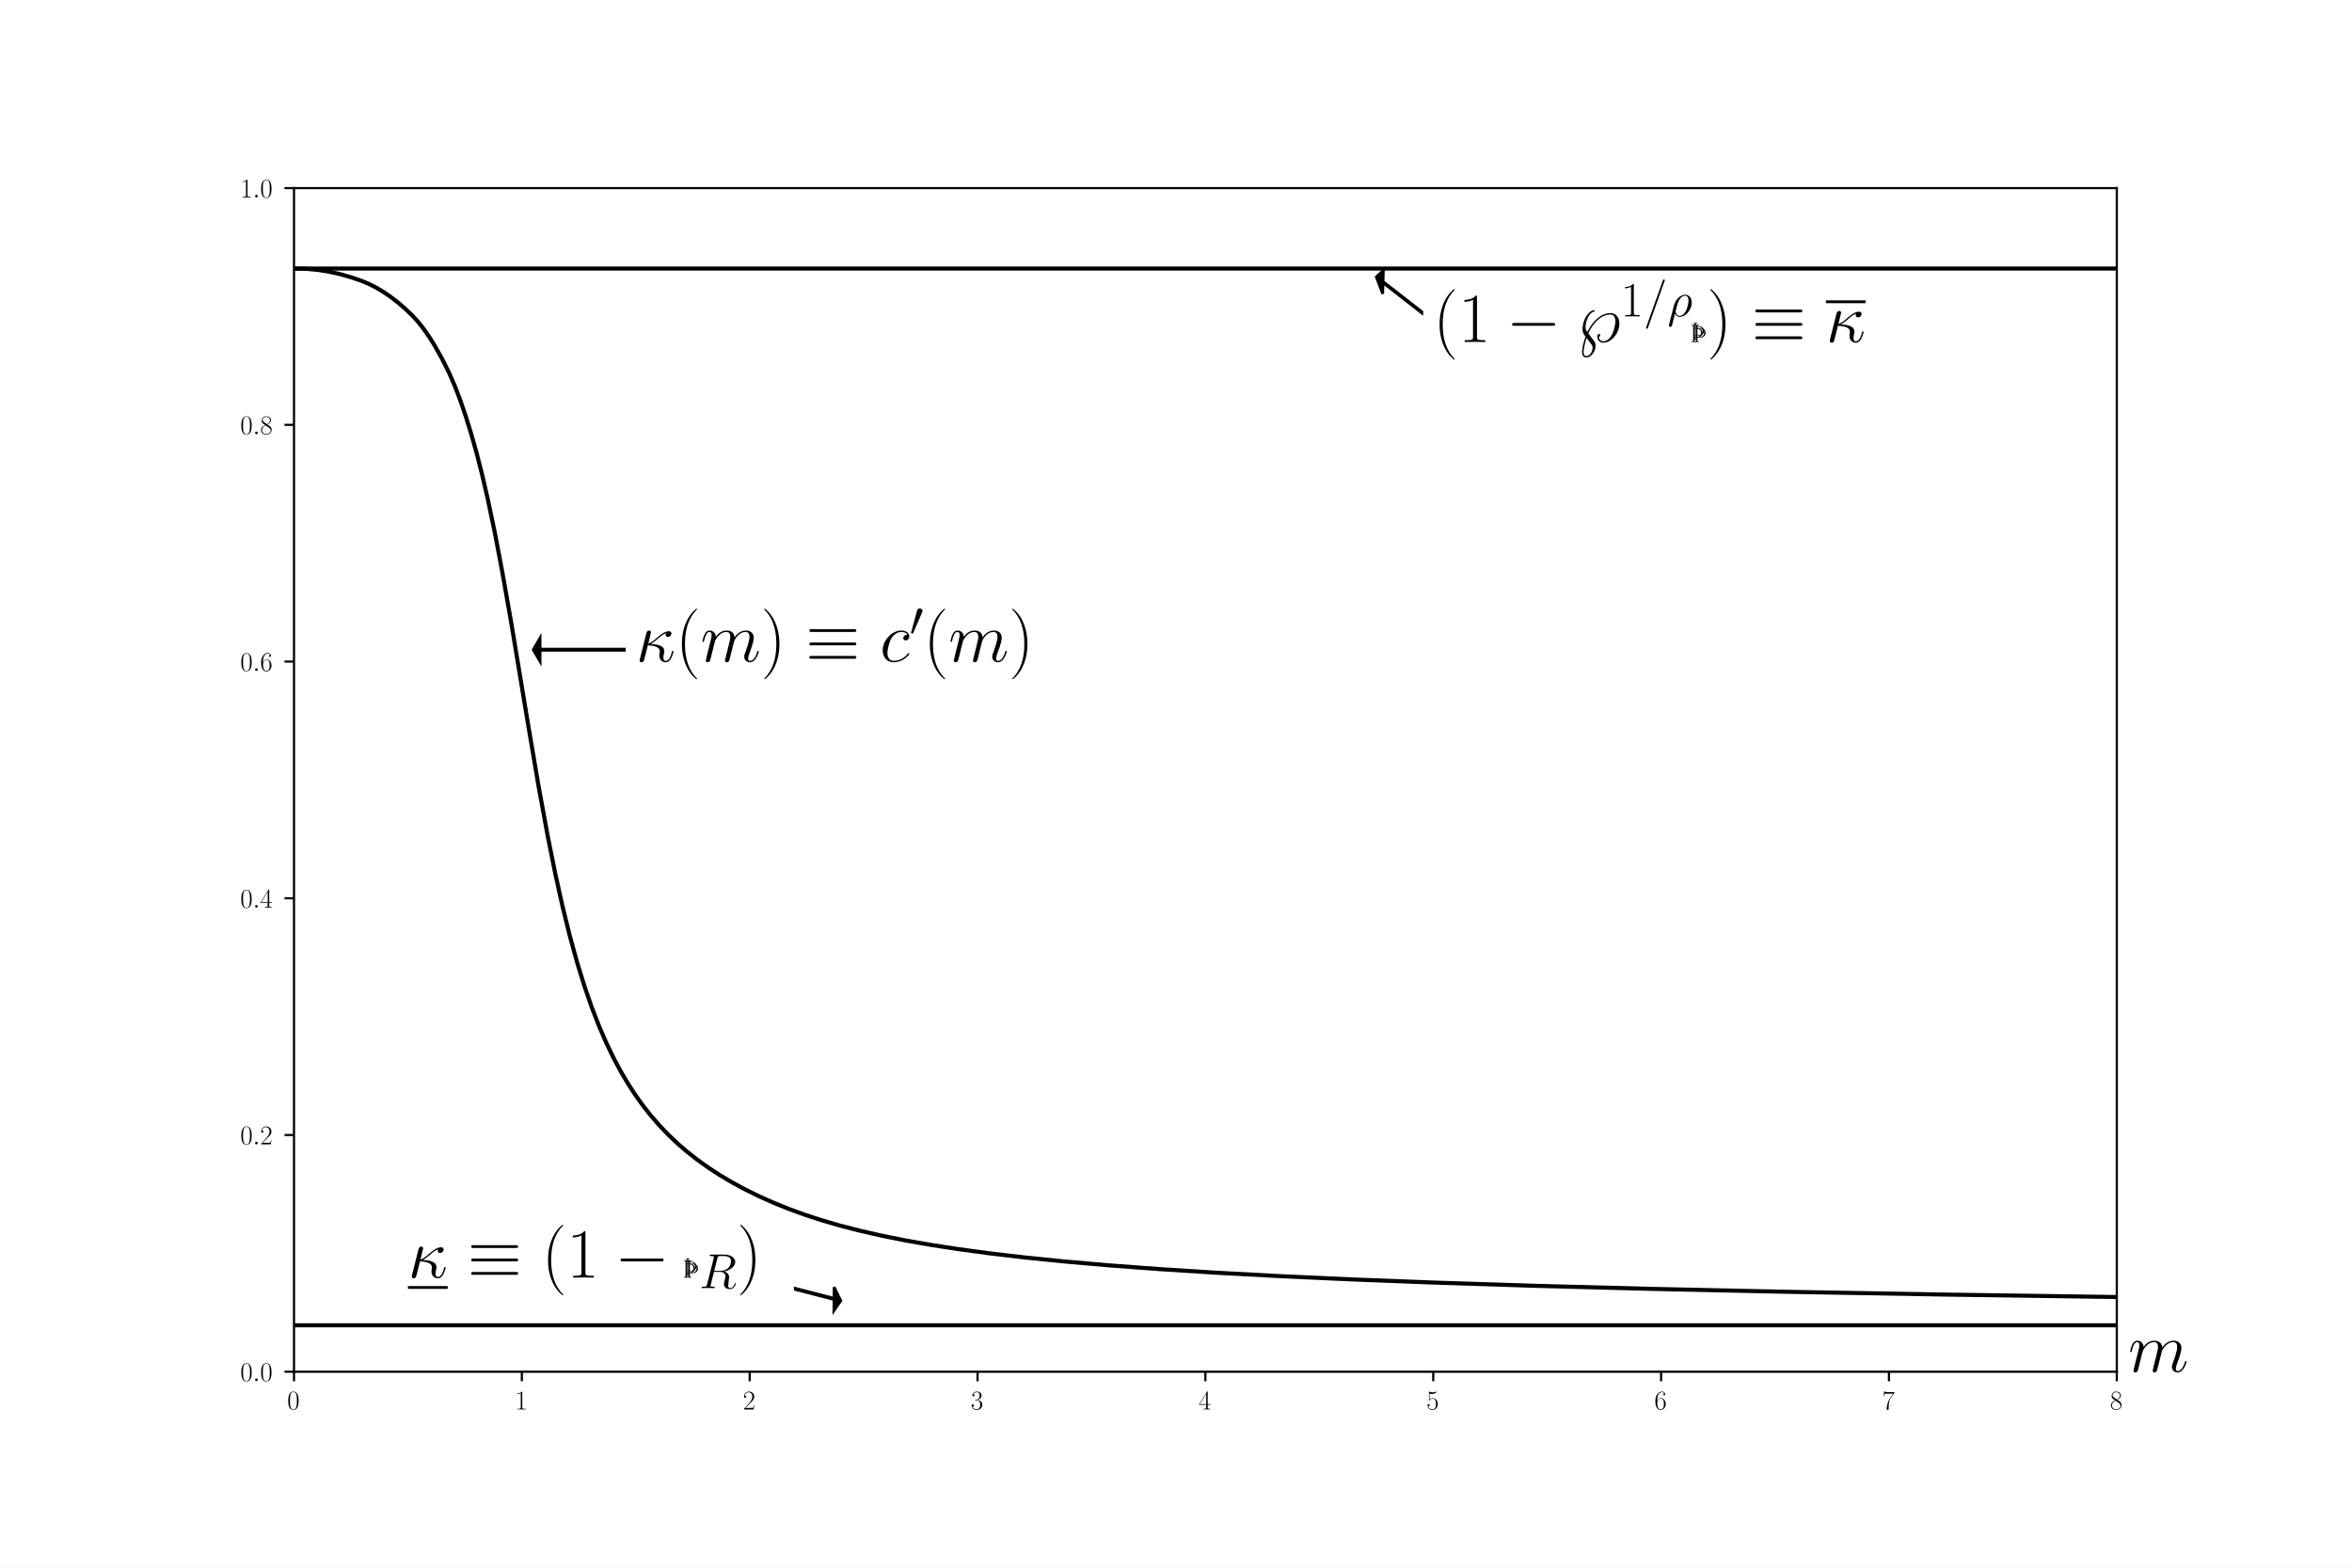
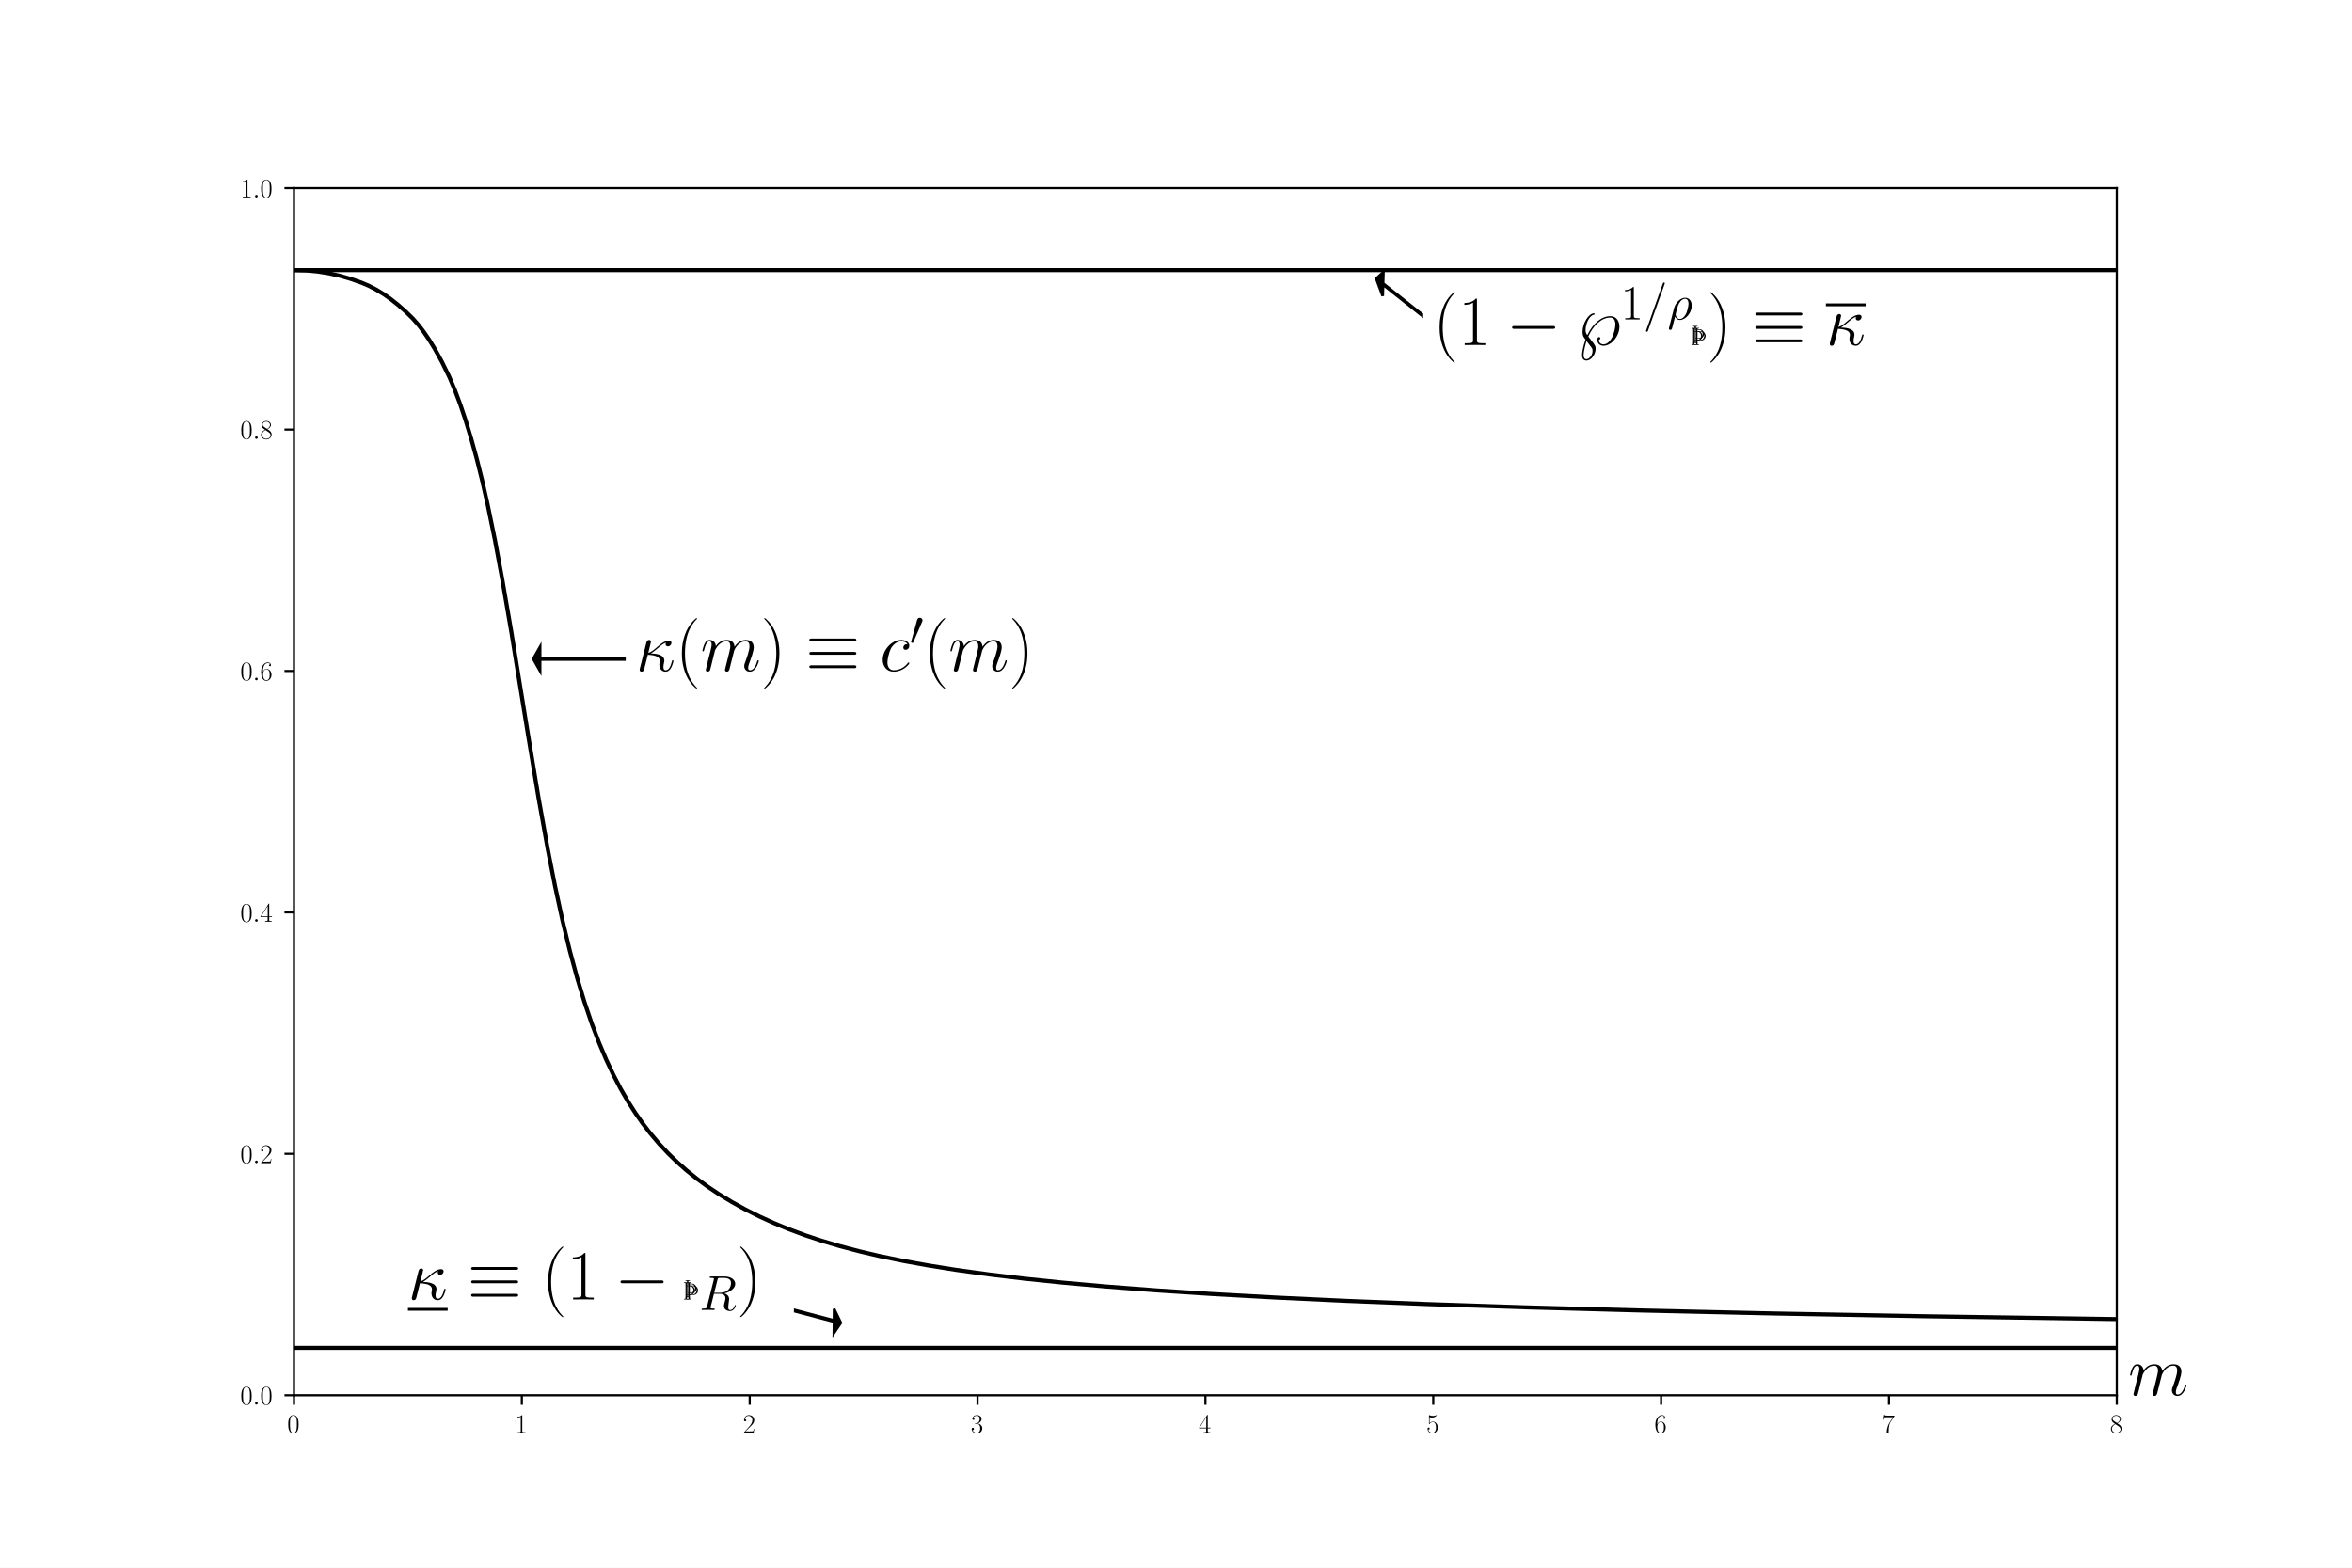
<svg xmlns="http://www.w3.org/2000/svg" xmlns:xlink="http://www.w3.org/1999/xlink" height="576pt" version="1.1" viewBox="0 0 864 576" width="864pt">
  <defs>
    <style type="text/css">
*{stroke-linecap:butt;stroke-linejoin:round;white-space:pre;}
  </style>
  </defs>
  <g id="figure_1">
    <g id="patch_1">
      <path d="M 0 576  L 864 576  L 864 0  L 0 0  z " style="fill:#ffffff;" />
    </g>
    <g id="axes_1">
      <g id="patch_2">
-         <path d="M 108 504  L 777.6 504  L 777.6 69.12  L 108 69.12  z " style="fill:#ffffff;" />
+         <path d="M 108 512.64  L 777.6 512.64  L 777.6 69.12  L 108 69.12  z " style="fill:#ffffff;" />
      </g>
      <g id="patch_3">
-         <path clip-path="url(#p0d720667c1)" d="M 195.885 238.723  L 198.396 234.374  L 198.396 238.506  L 229.365 238.506  L 229.365 238.941  L 198.396 238.941  L 198.396 243.072  z " style="stroke:#000000;stroke-linejoin:miter;" />
+         <path clip-path="url(#peb5b333969)" d="M 195.885 242.093  L 198.396 237.658  L 198.396 241.871  L 229.365 241.871  L 229.365 242.315  L 198.396 242.315  L 198.396 246.528  z " style="stroke:#000000;stroke-linejoin:miter;" />
      </g>
      <g id="patch_4">
-         <path clip-path="url(#p0d720667c1)" d="M 308.88 477.907  L 306.33 481.599  L 306.37 477.473  L 292.138 473.776  L 292.142 473.341  L 306.374 477.039  L 306.414 472.912  z " style="stroke:#000000;stroke-linejoin:miter;" />
+         <path clip-path="url(#peb5b333969)" d="M 308.88 486.029  L 306.33 489.794  L 306.37 485.586  L 292.138 481.815  L 292.142 481.372  L 306.374 485.143  L 306.414 480.935  z " style="stroke:#000000;stroke-linejoin:miter;" />
      </g>
      <g id="patch_5">
-         <path clip-path="url(#p0d720667c1)" d="M 505.575 101.736  L 508.182 99.371  L 508.064 103.456  L 522.321 114.567  L 522.309 114.997  L 508.052 103.886  L 507.934 107.972  z " style="stroke:#000000;stroke-linejoin:miter;" />
+         <path clip-path="url(#peb5b333969)" d="M 505.575 102.384  L 508.182 99.972  L 508.064 104.138  L 522.321 115.47  L 522.309 115.909  L 508.052 104.577  L 507.934 108.744  z " style="stroke:#000000;stroke-linejoin:miter;" />
      </g>
      <g id="matplotlib.axis_1">
        <g id="xtick_1">
          <g id="line2d_1">
            <defs>
-               <path d="M 0 0  L 0 3.5  " id="meaaaafd32d" style="stroke:#000000;stroke-width:0.8;" />
-             </defs>
-             <g>
-               <use style="stroke:#000000;stroke-width:0.8;" x="108" xlink:href="#meaaaafd32d" y="504" />
+               <path d="M 0 0  L 0 3.5  " id="m32272ccfe9" style="stroke:#000000;stroke-width:0.8;" />
+             </defs>
+             <g>
+               <use style="stroke:#000000;stroke-width:0.8;" x="108" xlink:href="#m32272ccfe9" y="512.64" />
            </g>
          </g>
          <g id="text_1">
            <defs>
              <path d="M 42 31.844  C 42 37.969 41.906 48.422 37.703 56.453  C 34 63.484 28.094 66 22.906 66  C 18.094 66 12 63.781 8.203 56.562  C 4.203 49.016 3.797 39.672 3.797 31.844  C 3.797 26.109 3.906 17.375 7 9.734  C 11.297 -0.609 19 -2 22.906 -2  C 27.5 -2 34.5 -0.109 38.594 9.438  C 41.594 16.375 42 24.5 42 31.844  z M 22.906 -0.406  C 16.5 -0.406 12.703 5.125 11.297 12.75  C 10.203 18.688 10.203 27.328 10.203 32.953  C 10.203 40.688 10.203 47.109 11.5 53.234  C 13.406 61.781 19 64.391 22.906 64.391  C 27 64.391 32.297 61.672 34.203 53.438  C 35.5 47.719 35.594 40.984 35.594 32.953  C 35.594 26.422 35.594 18.375 34.406 12.453  C 32.297 1.5 26.406 -0.406 22.906 -0.406  z " id="CMR17-48" />
            </defs>
-             <g transform="translate(105.5093 517.8615)scale(0.1 -0.1)">
+             <g transform="translate(105.5093 526.5015)scale(0.1 -0.1)">
              <use transform="scale(0.996264)" xlink:href="#CMR17-48" />
            </g>
          </g>
        </g>
        <g id="xtick_2">
          <g id="line2d_2">
            <g>
-               <use style="stroke:#000000;stroke-width:0.8;" x="191.7" xlink:href="#meaaaafd32d" y="504" />
+               <use style="stroke:#000000;stroke-width:0.8;" x="191.7" xlink:href="#m32272ccfe9" y="512.64" />
            </g>
          </g>
          <g id="text_2">
            <defs>
              <path d="M 26.594 63.797  C 26.594 65.891 26.5 66 25.094 66  C 21.203 61.359 15.297 59.891 9.703 59.688  C 9.406 59.688 8.906 59.688 8.797 59.5  C 8.703 59.297 8.703 59.094 8.703 57  C 11.797 57 17 57.594 21 59.984  L 21 7.297  C 21 3.797 20.797 2.594 12.203 2.594  L 9.203 2.594  L 9.203 0  C 14 0.094 19 0.188 23.797 0.188  C 28.594 0.188 33.594 0.094 38.406 0  L 38.406 2.594  L 35.406 2.594  C 26.797 2.594 26.594 3.688 26.594 7.297  z " id="CMR17-49" />
            </defs>
-             <g transform="translate(189.2093 517.8615)scale(0.1 -0.1)">
+             <g transform="translate(189.2093 526.5015)scale(0.1 -0.1)">
              <use transform="scale(0.996264)" xlink:href="#CMR17-49" />
            </g>
          </g>
        </g>
        <g id="xtick_3">
          <g id="line2d_3">
            <g>
-               <use style="stroke:#000000;stroke-width:0.8;" x="275.4" xlink:href="#meaaaafd32d" y="504" />
+               <use style="stroke:#000000;stroke-width:0.8;" x="275.4" xlink:href="#m32272ccfe9" y="512.64" />
            </g>
          </g>
          <g id="text_3">
            <defs>
              <path d="M 41.703 15.469  L 39.906 15.469  C 38.906 8.391 38.094 7.188 37.703 6.594  C 37.203 5.797 30 5.797 28.594 5.797  L 9.406 5.797  C 13 9.688 20 16.766 28.5 24.938  C 34.594 30.719 41.703 37.5 41.703 47.391  C 41.703 59.188 32.297 66 21.797 66  C 10.797 66 4.094 56.297 4.094 47.297  C 4.094 43.391 7 42.891 8.203 42.891  C 9.203 42.891 12.203 43.484 12.203 46.984  C 12.203 50.094 9.594 51 8.203 51  C 7.594 51 7 50.891 6.594 50.688  C 8.5 59.188 14.297 63.391 20.406 63.391  C 29.094 63.391 34.797 56.5 34.797 47.391  C 34.797 38.703 29.703 31.219 24 24.734  L 4.094 2.297  L 4.094 0  L 39.297 0  z " id="CMR17-50" />
            </defs>
-             <g transform="translate(272.9093 517.8615)scale(0.1 -0.1)">
+             <g transform="translate(272.9093 526.5015)scale(0.1 -0.1)">
              <use transform="scale(0.996264)" xlink:href="#CMR17-50" />
            </g>
          </g>
        </g>
        <g id="xtick_4">
          <g id="line2d_4">
            <g>
-               <use style="stroke:#000000;stroke-width:0.8;" x="359.1" xlink:href="#meaaaafd32d" y="504" />
+               <use style="stroke:#000000;stroke-width:0.8;" x="359.1" xlink:href="#m32272ccfe9" y="512.64" />
            </g>
          </g>
          <g id="text_4">
            <defs>
              <path d="M 22.094 34  C 31 34 34.906 26.141 34.906 17.094  C 34.906 5.031 28.5 0.391 22.703 0.391  C 17.406 0.391 8.797 3.016 6.094 10.797  C 6.594 10.594 7.094 10.594 7.594 10.594  C 10 10.594 11.797 12.188 11.797 14.797  C 11.797 17.688 9.594 19 7.594 19  C 5.906 19 3.297 18.188 3.297 14.484  C 3.297 5.234 12.297 -2 22.906 -2  C 34 -2 42.5 6.75 42.5 16.984  C 42.5 26.844 34.5 34 25 35.094  C 32.594 36.672 39.906 43.375 39.906 52.391  C 39.906 60.25 32 66 23 66  C 13.906 66 5.906 60.344 5.906 52.297  C 5.906 48.797 8.5 48.188 9.797 48.188  C 11.906 48.188 13.703 49.484 13.703 52.094  C 13.703 54.688 11.906 56 9.797 56  C 9.406 56 8.906 56 8.5 55.797  C 11.406 62.484 19.297 63.688 22.797 63.688  C 26.297 63.688 32.906 61.969 32.906 52.297  C 32.906 49.484 32.5 44.547 29.094 40.219  C 26.094 36.391 22.703 36.188 19.406 35.891  C 18.906 35.891 16.594 35.688 16.203 35.688  C 15.5 35.594 15.094 35.5 15.094 34.797  C 15.094 34.094 15.203 34 17.203 34  z " id="CMR17-51" />
            </defs>
-             <g transform="translate(356.6093 517.8615)scale(0.1 -0.1)">
+             <g transform="translate(356.6093 526.5015)scale(0.1 -0.1)">
              <use transform="scale(0.996264)" xlink:href="#CMR17-51" />
            </g>
          </g>
        </g>
        <g id="xtick_5">
          <g id="line2d_5">
            <g>
-               <use style="stroke:#000000;stroke-width:0.8;" x="442.8" xlink:href="#meaaaafd32d" y="504" />
+               <use style="stroke:#000000;stroke-width:0.8;" x="442.8" xlink:href="#m32272ccfe9" y="512.64" />
            </g>
          </g>
          <g id="text_5">
            <defs>
              <path d="M 33.594 64.797  C 33.594 66.891 33.5 67 31.703 67  L 2 19.594  L 2 17  L 27.797 17  L 27.797 7.188  C 27.797 3.594 27.594 2.594 20.594 2.594  L 18.703 2.594  L 18.703 0  C 21.906 0.188 27.297 0.188 30.703 0.188  C 34.094 0.188 39.5 0.188 42.703 0  L 42.703 2.594  L 40.797 2.594  C 33.797 2.594 33.594 3.594 33.594 7.188  L 33.594 17  L 43.797 17  L 43.797 19.594  L 33.594 19.594  z M 28.094 58.172  L 28.094 19.594  L 4 19.594  z " id="CMR17-52" />
            </defs>
-             <g transform="translate(440.3093 517.8615)scale(0.1 -0.1)">
+             <g transform="translate(440.3093 526.5015)scale(0.1 -0.1)">
              <use transform="scale(0.996264)" xlink:href="#CMR17-52" />
            </g>
          </g>
        </g>
        <g id="xtick_6">
          <g id="line2d_6">
            <g>
-               <use style="stroke:#000000;stroke-width:0.8;" x="526.5" xlink:href="#meaaaafd32d" y="504" />
+               <use style="stroke:#000000;stroke-width:0.8;" x="526.5" xlink:href="#m32272ccfe9" y="512.64" />
            </g>
          </g>
          <g id="text_6">
            <defs>
              <path d="M 11.406 58.594  C 12.406 58.188 16.5 56.891 20.703 56.891  C 30 56.891 35.094 61.891 38 64.688  C 38 65.484 38 66 37.406 66  C 37.297 66 37.094 66 36.297 65.594  C 32.797 64.094 28.703 63 23.703 63  C 20.703 63 16.203 63.359 11.297 65.484  C 10.203 66 10 66 9.906 66  C 9.406 66 9.297 65.891 9.297 63.906  L 9.297 34.859  C 9.297 33.016 9.297 32.5 10.297 32.5  C 10.797 32.5 11 32.703 11.5 33.422  C 14.703 38.047 19.094 40 24.094 40  C 27.594 40 35.094 37.734 35.094 20.203  C 35.094 16.984 35.094 11.188 32.094 6.594  C 29.594 2.484 25.703 0.391 21.406 0.391  C 14.797 0.391 8.094 4.984 6.297 12.688  C 6.703 12.594 7.5 12.391 7.906 12.391  C 9.203 12.391 11.703 13.094 11.703 16.188  C 11.703 18.891 9.797 20 7.906 20  C 5.594 20 4.094 18.594 4.094 15.797  C 4.094 7.094 11 -2 21.594 -2  C 31.906 -2 41.703 6.891 41.703 19.797  C 41.703 32.094 33.906 41.594 24.203 41.594  C 19.094 41.594 14.797 39.688 11.406 36  z " id="CMR17-53" />
            </defs>
-             <g transform="translate(524.0093 517.8615)scale(0.1 -0.1)">
+             <g transform="translate(524.0093 526.5015)scale(0.1 -0.1)">
              <use transform="scale(0.996264)" xlink:href="#CMR17-53" />
            </g>
          </g>
        </g>
        <g id="xtick_7">
          <g id="line2d_7">
            <g>
-               <use style="stroke:#000000;stroke-width:0.8;" x="610.2" xlink:href="#meaaaafd32d" y="504" />
+               <use style="stroke:#000000;stroke-width:0.8;" x="610.2" xlink:href="#m32272ccfe9" y="512.64" />
            </g>
          </g>
          <g id="text_7">
            <defs>
              <path d="M 10.594 34.344  C 10.594 58 21.797 63.688 28.297 63.688  C 30.406 63.688 35.5 63.266 37.5 59.094  C 35.906 59.094 32.906 59.094 32.906 55.594  C 32.906 52.891 35.094 52 36.5 52  C 37.406 52 40.094 52.391 40.094 55.797  C 40.094 62.297 35.094 66 28.203 66  C 16.297 66 3.797 53.297 3.797 31.422  C 3.797 4.016 15.094 -2 23.094 -2  C 32.797 -2 42 6.734 42 20.234  C 42 32.828 33.906 42 23.703 42  C 17.594 42 13.094 37.969 10.594 30.922  z M 23.094 0.391  C 10.797 0.391 10.797 18.938 10.797 22.656  C 10.797 29.906 14.203 40.391 23.5 40.391  C 25.203 40.391 30.094 40.391 33.406 33.438  C 35.203 29.516 35.203 25.375 35.203 20.344  C 35.203 14.906 35.203 10.875 33.094 6.844  C 30.906 2.703 27.703 0.391 23.094 0.391  z " id="CMR17-54" />
            </defs>
-             <g transform="translate(607.7093 517.8615)scale(0.1 -0.1)">
+             <g transform="translate(607.7093 526.5015)scale(0.1 -0.1)">
              <use transform="scale(0.996264)" xlink:href="#CMR17-54" />
            </g>
          </g>
        </g>
        <g id="xtick_8">
          <g id="line2d_8">
            <g>
-               <use style="stroke:#000000;stroke-width:0.8;" x="693.9" xlink:href="#meaaaafd32d" y="504" />
+               <use style="stroke:#000000;stroke-width:0.8;" x="693.9" xlink:href="#m32272ccfe9" y="512.64" />
            </g>
          </g>
          <g id="text_8">
            <defs>
              <path d="M 45.094 61.797  L 45.094 64  L 21.594 64  C 9.906 64 9.703 65.094 9.297 67  L 7.5 67  L 4.594 48.5  L 6.406 48.5  C 6.703 50.406 7.406 55.5 8.594 57.391  C 9.203 58.188 16.594 58.188 18.297 58.188  L 40.297 58.188  L 29.203 41.719  C 21.797 30.641 16.703 15.672 16.703 2.594  C 16.703 1.391 16.703 -2 20.297 -2  C 23.906 -2 23.906 1.391 23.906 2.688  L 23.906 7.281  C 23.906 23.656 26.703 34.438 31.297 41.312  z " id="CMR17-55" />
            </defs>
-             <g transform="translate(691.4093 517.8615)scale(0.1 -0.1)">
+             <g transform="translate(691.4093 526.5015)scale(0.1 -0.1)">
              <use transform="scale(0.996264)" xlink:href="#CMR17-55" />
            </g>
          </g>
        </g>
        <g id="xtick_9">
          <g id="line2d_9">
            <g>
-               <use style="stroke:#000000;stroke-width:0.8;" x="777.6" xlink:href="#meaaaafd32d" y="504" />
+               <use style="stroke:#000000;stroke-width:0.8;" x="777.6" xlink:href="#m32272ccfe9" y="512.64" />
            </g>
          </g>
          <g id="text_9">
            <defs>
              <path d="M 27.203 35.766  C 33.5 38.969 39.906 43.797 39.906 51.531  C 39.906 60.688 31.094 66 23 66  C 13.906 66 5.906 59.375 5.906 50.234  C 5.906 47.719 6.5 43.391 10.406 39.578  C 11.406 38.578 15.594 35.562 18.297 33.656  C 13.797 31.344 3.297 25.812 3.297 14.766  C 3.297 4.406 13.094 -2 22.797 -2  C 33.5 -2 42.5 5.719 42.5 15.969  C 42.5 25.109 36.406 29.328 32.406 32.047  z M 14.094 44.609  C 13.297 45.109 9.297 48.219 9.297 52.938  C 9.297 59.078 15.594 63.688 22.797 63.688  C 30.703 63.688 36.5 58.062 36.5 51.531  C 36.5 42.188 26.094 36.859 25.594 36.859  C 25.5 36.859 25.406 36.859 24.594 37.469  z M 32.5 24  C 34 22.906 38.797 19.578 38.797 13.453  C 38.797 6.016 31.406 0.391 23 0.391  C 13.906 0.391 7 6.922 7 14.859  C 7 22.797 13.094 29.438 20 32.547  z " id="CMR17-56" />
            </defs>
-             <g transform="translate(775.1093 517.8615)scale(0.1 -0.1)">
+             <g transform="translate(775.1093 526.5015)scale(0.1 -0.1)">
              <use transform="scale(0.996264)" xlink:href="#CMR17-56" />
            </g>
          </g>
        </g>
      </g>
      <g id="matplotlib.axis_2">
        <g id="ytick_1">
          <g id="line2d_10">
            <defs>
-               <path d="M 0 0  L -3.5 0  " id="m9a73e5febc" style="stroke:#000000;stroke-width:0.8;" />
-             </defs>
-             <g>
-               <use style="stroke:#000000;stroke-width:0.8;" x="108" xlink:href="#m9a73e5febc" y="504" />
+               <path d="M 0 0  L -3.5 0  " id="m5daa1367dc" style="stroke:#000000;stroke-width:0.8;" />
+             </defs>
+             <g>
+               <use style="stroke:#000000;stroke-width:0.8;" x="108" xlink:href="#m5daa1367dc" y="512.64" />
            </g>
          </g>
          <g id="text_10">
            <defs>
              <path d="M 18.406 4.797  C 18.406 7.688 16 9.688 13.594 9.688  C 10.703 9.688 8.703 7.297 8.703 4.891  C 8.703 2 11.094 0 13.5 0  C 16.406 0 18.406 2.391 18.406 4.797  z " id="CMMI12-58" />
            </defs>
-             <g transform="translate(88.26992 507.4307)scale(0.1 -0.1)">
+             <g transform="translate(88.26992 516.0707)scale(0.1 -0.1)">
              <use transform="scale(0.996264)" xlink:href="#CMR17-48" />
              <use transform="translate(45.69048 0)scale(0.996264)" xlink:href="#CMMI12-58" />
              <use transform="translate(72.78765 0)scale(0.996264)" xlink:href="#CMR17-48" />
            </g>
          </g>
        </g>
        <g id="ytick_2">
          <g id="line2d_11">
            <g>
-               <use style="stroke:#000000;stroke-width:0.8;" x="108" xlink:href="#m9a73e5febc" y="417.024" />
+               <use style="stroke:#000000;stroke-width:0.8;" x="108" xlink:href="#m5daa1367dc" y="423.936" />
            </g>
          </g>
          <g id="text_11">
-             <g transform="translate(88.26992 420.4547)scale(0.1 -0.1)">
+             <g transform="translate(88.26992 427.3667)scale(0.1 -0.1)">
              <use transform="scale(0.996264)" xlink:href="#CMR17-48" />
              <use transform="translate(45.69048 0)scale(0.996264)" xlink:href="#CMMI12-58" />
              <use transform="translate(72.78765 0)scale(0.996264)" xlink:href="#CMR17-50" />
            </g>
          </g>
        </g>
        <g id="ytick_3">
          <g id="line2d_12">
            <g>
-               <use style="stroke:#000000;stroke-width:0.8;" x="108" xlink:href="#m9a73e5febc" y="330.048" />
+               <use style="stroke:#000000;stroke-width:0.8;" x="108" xlink:href="#m5daa1367dc" y="335.232" />
            </g>
          </g>
          <g id="text_12">
-             <g transform="translate(88.26992 333.4787)scale(0.1 -0.1)">
+             <g transform="translate(88.26992 338.6627)scale(0.1 -0.1)">
              <use transform="scale(0.996264)" xlink:href="#CMR17-48" />
              <use transform="translate(45.69048 0)scale(0.996264)" xlink:href="#CMMI12-58" />
              <use transform="translate(72.78765 0)scale(0.996264)" xlink:href="#CMR17-52" />
            </g>
          </g>
        </g>
        <g id="ytick_4">
          <g id="line2d_13">
            <g>
-               <use style="stroke:#000000;stroke-width:0.8;" x="108" xlink:href="#m9a73e5febc" y="243.072" />
+               <use style="stroke:#000000;stroke-width:0.8;" x="108" xlink:href="#m5daa1367dc" y="246.528" />
            </g>
          </g>
          <g id="text_13">
-             <g transform="translate(88.26992 246.5027)scale(0.1 -0.1)">
+             <g transform="translate(88.26992 249.9587)scale(0.1 -0.1)">
              <use transform="scale(0.996264)" xlink:href="#CMR17-48" />
              <use transform="translate(45.69048 0)scale(0.996264)" xlink:href="#CMMI12-58" />
              <use transform="translate(72.78765 0)scale(0.996264)" xlink:href="#CMR17-54" />
            </g>
          </g>
        </g>
        <g id="ytick_5">
          <g id="line2d_14">
            <g>
-               <use style="stroke:#000000;stroke-width:0.8;" x="108" xlink:href="#m9a73e5febc" y="156.096" />
+               <use style="stroke:#000000;stroke-width:0.8;" x="108" xlink:href="#m5daa1367dc" y="157.824" />
            </g>
          </g>
          <g id="text_14">
-             <g transform="translate(88.26992 159.5267)scale(0.1 -0.1)">
+             <g transform="translate(88.26992 161.2547)scale(0.1 -0.1)">
              <use transform="scale(0.996264)" xlink:href="#CMR17-48" />
              <use transform="translate(45.69048 0)scale(0.996264)" xlink:href="#CMMI12-58" />
              <use transform="translate(72.78765 0)scale(0.996264)" xlink:href="#CMR17-56" />
            </g>
          </g>
        </g>
        <g id="ytick_6">
          <g id="line2d_15">
            <g>
-               <use style="stroke:#000000;stroke-width:0.8;" x="108" xlink:href="#m9a73e5febc" y="69.12" />
+               <use style="stroke:#000000;stroke-width:0.8;" x="108" xlink:href="#m5daa1367dc" y="69.12" />
            </g>
          </g>
          <g id="text_15">
            <g transform="translate(88.26992 72.55074)scale(0.1 -0.1)">
              <use transform="scale(0.996264)" xlink:href="#CMR17-49" />
              <use transform="translate(45.69048 0)scale(0.996264)" xlink:href="#CMMI12-58" />
              <use transform="translate(72.78765 0)scale(0.996264)" xlink:href="#CMR17-48" />
            </g>
          </g>
        </g>
      </g>
      <g id="line2d_16">
-         <path clip-path="url(#p0d720667c1)" d="M 108.084 98.664  L 112.775 98.796  L 116.796 99.174  L 120.817 99.808  L 124.838 100.696  L 128.859 101.839  L 132.881 103.22  L 135.561 104.341  L 138.242 105.702  L 140.923 107.303  L 143.604 109.144  L 146.284 111.225  L 148.965 113.546  L 151.646 116.111  L 153.656 118.34  L 155.667 120.895  L 157.678 123.778  L 159.688 126.988  L 162.369 131.776  L 165.05 137.153  L 167.06 141.785  L 169.071 147.037  L 171.081 152.909  L 173.092 159.401  L 175.102 166.513  L 177.113 174.43  L 179.123 183.112  L 181.804 195.881  L 184.485 209.99  L 187.836 229.01  L 193.868 265.427  L 197.889 289.108  L 201.24 307.386  L 203.92 320.72  L 206.601 332.837  L 209.282 343.733  L 211.963 353.49  L 214.643 362.183  L 217.324 369.956  L 220.005 376.883  L 222.686 383.096  L 225.366 388.665  L 228.047 393.685  L 230.728 398.22  L 233.409 402.334  L 236.089 406.08  L 238.77 409.504  L 242.121 413.389  L 245.472 416.893  L 248.823 420.078  L 252.174 422.977  L 256.195 426.147  L 260.216 429.016  L 264.237 431.641  L 268.928 434.429  L 273.62 436.969  L 278.981 439.609  L 284.343 441.995  L 289.704 444.16  L 295.736 446.354  L 301.768 448.321  L 308.469 450.276  L 315.842 452.179  L 323.884 454.012  L 332.596 455.757  L 341.979 457.404  L 352.032 458.954  L 364.095 460.576  L 376.828 462.058  L 390.902 463.479  L 406.987 464.882  L 425.752 466.284  L 446.528 467.604  L 469.984 468.869  L 496.792 470.091  L 527.62 471.272  L 563.811 472.428  L 606.032 473.542  L 656.296 474.629  L 715.943 475.675  L 777.6 476.555  L 777.6 476.555  " style="fill:none;stroke:#000000;stroke-linecap:square;stroke-width:1.5;" />
+         <path clip-path="url(#peb5b333969)" d="M 108.084 99.251  L 112.775 99.386  L 116.796 99.772  L 120.817 100.417  L 124.838 101.323  L 128.859 102.489  L 132.881 103.897  L 135.561 105.041  L 138.242 106.429  L 140.923 108.062  L 143.604 109.939  L 146.284 112.062  L 148.965 114.428  L 151.646 117.045  L 153.656 119.317  L 155.667 121.924  L 157.678 124.864  L 159.688 128.137  L 162.369 133.021  L 165.05 138.505  L 167.06 143.229  L 169.071 148.585  L 171.081 154.574  L 173.092 161.194  L 175.102 168.448  L 177.113 176.522  L 179.123 185.377  L 181.804 198.399  L 184.485 212.789  L 187.836 232.186  L 193.868 269.327  L 197.889 293.479  L 201.24 312.12  L 203.92 325.719  L 206.601 338.076  L 209.282 349.189  L 211.963 359.14  L 214.643 368.006  L 217.324 375.933  L 220.005 382.997  L 222.686 389.334  L 225.366 395.013  L 228.047 400.133  L 230.728 404.758  L 233.409 408.954  L 236.089 412.774  L 238.77 416.267  L 242.121 420.228  L 245.472 423.802  L 248.823 427.051  L 252.174 430.007  L 256.195 433.24  L 260.216 436.166  L 264.237 438.843  L 268.928 441.687  L 273.62 444.277  L 278.981 446.97  L 284.343 449.403  L 289.704 451.611  L 295.736 453.849  L 301.768 455.854  L 308.469 457.848  L 315.842 459.789  L 323.214 461.512  L 331.926 463.31  L 341.309 465.005  L 351.361 466.601  L 363.425 468.268  L 376.158 469.79  L 390.232 471.249  L 406.317 472.69  L 425.082 474.128  L 445.858 475.481  L 468.644 476.743  L 494.781 477.971  L 524.94 479.165  L 560.46 480.34  L 602.011 481.479  L 650.935 482.578  L 707.901 483.621  L 774.919 484.615  L 777.6 484.65  L 777.6 484.65  " style="fill:none;stroke:#000000;stroke-linecap:square;stroke-width:1.5;" />
      </g>
      <g id="line2d_17">
-         <path clip-path="url(#p0d720667c1)" d="M 108 98.664  L 777.6 98.664  " style="fill:none;stroke:#000000;stroke-linecap:square;stroke-width:1.5;" />
+         <path clip-path="url(#peb5b333969)" d="M 108 99.251  L 777.6 99.251  " style="fill:none;stroke:#000000;stroke-linecap:square;stroke-width:1.5;" />
      </g>
      <g id="line2d_18">
-         <path clip-path="url(#p0d720667c1)" d="M 108 486.939  L 777.6 486.939  " style="fill:none;stroke:#000000;stroke-linecap:square;stroke-width:1.5;" />
+         <path clip-path="url(#peb5b333969)" d="M 108 495.24  L 777.6 495.24  " style="fill:none;stroke:#000000;stroke-linecap:square;stroke-width:1.5;" />
      </g>
      <g id="patch_6">
-         <path d="M 108 504  L 108 69.12  " style="fill:none;stroke:#000000;stroke-linecap:square;stroke-linejoin:miter;stroke-width:0.8;" />
+         <path d="M 108 512.64  L 108 69.12  " style="fill:none;stroke:#000000;stroke-linecap:square;stroke-linejoin:miter;stroke-width:0.8;" />
      </g>
      <g id="patch_7">
-         <path d="M 777.6 504  L 777.6 69.12  " style="fill:none;stroke:#000000;stroke-linecap:square;stroke-linejoin:miter;stroke-width:0.8;" />
+         <path d="M 777.6 512.64  L 777.6 69.12  " style="fill:none;stroke:#000000;stroke-linecap:square;stroke-linejoin:miter;stroke-width:0.8;" />
      </g>
      <g id="patch_8">
-         <path d="M 108 504  L 777.6 504  " style="fill:none;stroke:#000000;stroke-linecap:square;stroke-linejoin:miter;stroke-width:0.8;" />
+         <path d="M 108 512.64  L 777.6 512.64  " style="fill:none;stroke:#000000;stroke-linecap:square;stroke-linejoin:miter;stroke-width:0.8;" />
      </g>
      <g id="patch_9">
        <path d="M 108 69.12  L 777.6 69.12  " style="fill:none;stroke:#000000;stroke-linecap:square;stroke-linejoin:miter;stroke-width:0.8;" />
      </g>
      <g id="text_16">
        <defs>
          <path d="M 21.297 24.922  C 24.594 26.719 28.297 29.812 30.797 31.906  C 36.797 37.094 39 38.688 42.797 40.188  C 42.406 39.594 42.297 38.797 42.297 38.094  C 42.297 35.391 44.594 34.891 45.594 34.891  C 48.797 34.891 50.594 37.891 50.594 39.797  C 50.594 40.391 50.406 43 46.906 43  C 40.906 43 35 37.891 30.594 34.188  C 24.797 29.109 21.906 26.922 17.797 25.625  L 21.594 41.484  C 21.594 43.094 20.297 44 19 44  C 18.094 44 15.906 43.688 15.094 40.484  L 5.797 3.484  C 5.5 2.281 5.5 2.094 5.5 1.484  C 5.5 0.094 6.594 -1 8.094 -1  C 11.094 -1 11.703 1.594 12.203 3.688  C 12.797 5.766 16.906 22.391 17.094 23  C 29.797 22.391 34.094 19.203 34.094 14.328  C 34.094 13.641 34.094 13.344 33.797 12.234  C 33.406 10.344 33.406 9.25 33.406 8.656  C 33.406 2.688 37.297 -1 42.203 -1  C 46.297 -1 48.594 1.891 50.094 4.469  C 52.203 8.359 53.5 13.828 53.5 14.234  C 53.5 14.734 53.094 15.125 52.5 15.125  C 51.594 15.125 51.5 14.734 51.094 13.141  C 49.797 8.359 47.594 1 42.5 1  C 40.297 1 39.203 2.281 39.203 5.766  C 39.203 7.656 39.594 9.859 40 11.344  C 40.203 12.344 40.5 13.531 40.5 14.625  C 40.5 23.719 27.906 24.625 21.297 24.922  z " id="CMMI12-20" />
          <path d="M 30.594 -24.406  C 30.594 -24.312 30.594 -24.109 30.297 -23.812  C 25.703 -19.109 13.406 -6.297 13.406 24.938  C 13.406 56.172 25.5 68.875 30.406 73.891  C 30.406 73.984 30.594 74.188 30.594 74.484  C 30.594 74.797 30.297 75 29.906 75  C 28.797 75 20.297 67.578 15.406 56.562  C 10.406 45.453 9 34.656 9 25.047  C 9 17.828 9.703 5.625 15.703 -7.297  C 20.5 -17.703 28.703 -25 29.906 -25  C 30.406 -25 30.594 -24.812 30.594 -24.406  z " id="CMR17-40" />
          <path d="M 20.594 29.219  C 20.797 29.828 23.297 34.812 27 38  C 29.594 40.391 33 41.984 36.906 41.984  C 40.906 41.984 42.297 39 42.297 35.016  C 42.297 34.406 42.297 32.422 41.094 27.734  L 38.594 17.453  C 37.797 14.453 35.906 7.078 35.703 5.984  C 35.297 4.484 34.703 1.891 34.703 1.484  C 34.703 0.094 35.797 -1 37.297 -1  C 40.297 -1 40.797 1.297 41.703 4.891  L 47.703 28.719  C 47.906 29.531 53.094 41.984 64.094 41.984  C 68.094 41.984 69.5 39 69.5 35.016  C 69.5 29.422 65.594 18.547 63.406 12.562  C 62.5 10.172 62 8.875 62 7.078  C 62 2.594 65.094 -1 69.906 -1  C 79.203 -1 82.703 13.656 82.703 14.266  C 82.703 14.766 82.297 15.156 81.703 15.156  C 80.797 15.156 80.703 14.859 80.203 13.156  C 77.906 5.188 74.203 1 70.203 1  C 69.203 1 67.594 1.094 67.594 4.281  C 67.594 6.875 68.797 10.078 69.203 11.172  C 71 15.953 75.5 27.734 75.5 33.516  C 75.5 39.5 72 44 64.406 44  C 57.703 44 52.297 40.203 48.297 34.312  C 48 39.703 44.703 44 37.203 44  C 28.297 44 23.594 37.703 21.797 35.203  C 21.5 40.891 17.406 44 13 44  C 10.094 44 7.797 42.594 5.906 38.797  C 4.094 35.203 2.703 29.125 2.703 28.719  C 2.703 28.328 3.094 27.828 3.797 27.828  C 4.594 27.828 4.703 27.922 5.297 30.219  C 6.797 36.109 8.703 41.984 12.703 41.984  C 15 41.984 15.797 40.391 15.797 37.406  C 15.797 35.203 14.797 31.312 14.094 28.234  L 11.297 17.453  C 10.906 15.562 9.797 11.062 9.297 9.266  C 8.594 6.672 7.5 1.984 7.5 1.484  C 7.5 0.094 8.594 -1 10.094 -1  C 11.297 -1 12.703 -0.406 13.5 1.094  C 13.703 1.594 14.594 5.078 15.094 7.078  L 17.297 16.062  z " id="CMMI12-109" />
          <path d="M 26.297 24.938  C 26.297 32.141 25.594 44.359 19.594 57.266  C 14.797 67.688 6.594 75 5.406 75  C 5.094 75 4.703 74.891 4.703 74.391  C 4.703 74.188 4.797 74.094 4.906 73.891  C 9.703 68.875 21.906 56.172 21.906 25.047  C 21.906 -6.188 9.797 -18.906 4.906 -23.906  C 4.797 -24.109 4.703 -24.203 4.703 -24.406  C 4.703 -24.906 5.094 -25 5.406 -25  C 6.5 -25 15 -17.609 19.906 -6.594  C 24.906 4.516 26.297 15.328 26.297 24.938  z " id="CMR17-41" />
          <path d="M 68.594 42  C 70.297 42 72.203 42 72.203 44  C 72.203 46 70.406 46 68.703 46  L 9 46  C 7.297 46 5.5 46 5.5 44  C 5.5 42 7.5 42 9.094 42  z M 68.703 3.984  C 70.406 3.984 72.203 3.984 72.203 5.984  C 72.203 8 70.297 8 68.594 8  L 9.094 8  C 7.5 8 5.5 8 5.5 5.984  C 5.5 3.984 7.297 3.984 9 3.984  z M 68.703 23  C 70.406 23 72.203 23 72.203 25  C 72.203 27 70.406 27 68.703 27  L 9 27  C 7.297 27 5.5 27 5.5 25  C 5.5 23 7.297 23 9 23  z " id="CMSY10-17" />
          <path d="M 39.094 38  C 37.203 38 36.297 38 34.906 36.797  C 34.297 36.297 33.203 34.797 33.203 33.188  C 33.203 31.188 34.703 29.984 36.594 29.984  C 39 29.984 41.703 31.984 41.703 35.984  C 41.703 40.484 37.094 44 30.203 44  C 17.094 44 4 30.188 4 15.797  C 4 6.969 9.406 -1 19.594 -1  C 33.203 -1 41.797 9.719 41.797 11.031  C 41.797 11.641 41.203 12.141 40.797 12.141  C 40.5 12.141 40.406 12.047 39.5 11.125  C 33.094 2.516 23.594 1 19.797 1  C 12.906 1 10.703 7.078 10.703 12.141  C 10.703 15.688 12.406 25.531 16 32.391  C 18.594 37.094 24 41.984 30.297 41.984  C 31.594 41.984 37.094 41.812 39.094 38  z " id="CMMI12-99" />
          <path d="M 25.297 47.625  C 25.797 48.828 26.203 49.719 26.203 50.719  C 26.203 53.594 23.594 56 20.5 56  C 17.703 56 15.906 54.094 15.203 51.516  L 3.297 8.078  C 3.297 7.891 2.906 6.797 2.906 6.688  C 2.906 5.594 5.5 4.891 6.297 4.891  C 6.906 4.891 7 5.188 7.594 6.484  z " id="CMSY10-48" />
        </defs>
-         <g transform="translate(233.55 243.072)scale(0.26 -0.26)">
+         <g transform="translate(233.55 246.528)scale(0.26 -0.26)">
          <use transform="scale(0.996264)" xlink:href="#CMMI12-20" />
          <use transform="translate(56.15462 0)scale(0.996264)" xlink:href="#CMR17-40" />
          <use transform="translate(91.43539 0)scale(0.996264)" xlink:href="#CMMI12-109" />
          <use transform="translate(176.7626 0)scale(0.996264)" xlink:href="#CMR17-41" />
          <use transform="translate(239.7174 0)scale(0.996264)" xlink:href="#CMSY10-17" />
          <use transform="translate(344.8789 0)scale(0.996264)" xlink:href="#CMMI12-99" />
          <use transform="translate(386.8621 36.15364)scale(0.697382)" xlink:href="#CMSY10-48" />
          <use transform="translate(406.5382 0)scale(0.996264)" xlink:href="#CMR17-40" />
          <use transform="translate(441.819 0)scale(0.996264)" xlink:href="#CMMI12-109" />
          <use transform="translate(527.1462 0)scale(0.996264)" xlink:href="#CMR17-41" />
        </g>
      </g>
      <g id="text_17">
        <defs>
          <path d="M 65.906 23  C 67.594 23 69.406 23 69.406 25  C 69.406 27 67.594 27 65.906 27  L 11.797 27  C 10.094 27 8.297 27 8.297 25  C 8.297 23 10.094 23 11.797 23  z " id="CMSY10-0" />
          <path d="M 16.406 12.125  C 22.594 26.359 34.297 38.984 47.594 38.984  C 52.594 38.984 54.797 34.781 54.797 29.266  C 54.797 24.953 52.797 15.625 49.594 9.812  C 47.094 5.297 42.703 1 38 1  C 36 1 31.406 1.891 31.406 7.406  C 32.797 7.703 33.406 8.719 33.406 9.609  C 33.406 10.719 32.594 11.312 31.703 11.312  C 29.203 11.312 29.203 8.219 29.203 7.203  C 29.203 1.688 33.5 -1 38 -1  C 49 -1 60.5 12.516 60.5 26.156  C 60.5 33.672 56.297 41 47.797 41  C 41.703 41 34.906 38.688 27.906 32.172  C 24.094 28.766 19.906 23.859 14.906 14.125  C 12.5 16.828 12.5 20.047 12.5 21.453  C 12.5 28.969 17.297 41.781 24.203 42.984  C 24.797 43.094 25.406 43.188 25.406 44.188  C 25.406 44.297 25.406 45 24.297 45  C 17.203 45 8.203 31.469 8.203 18.641  C 8.203 13.422 9.297 11.922 12.406 7.812  C 8.906 -2.234 7.5 -10.969 7.5 -14.156  C 7.5 -18.359 9.094 -22 13.797 -22  C 20.406 -22 26.797 -13.234 26.797 -5.328  C 26.797 -1.625 25.906 -0.406 22.5 4.203  C 21.094 5.906 17.703 10.312 16.406 12.125  z M 13.906 5.703  L 21.203 -3.875  C 22.297 -5.531 22.406 -6.766 22.406 -8.203  C 22.406 -14.156 18 -20 13.797 -20  C 11 -20 9.703 -17.953 9.703 -14.047  C 9.703 -9.328 12.5 1.688 13.906 5.703  z " id="CMMI12-125" />
          <path d="M 42.906 71.297  C 42.906 71.391 43.5 72.891 43.5 73.094  C 43.5 74.297 42.5 75 41.703 75  C 41.203 75 40.297 75 39.5 72.797  L 6 -21.312  C 6 -21.406 5.406 -22.906 5.406 -23.109  C 5.406 -24.312 6.406 -25 7.203 -25  C 7.797 -25 8.703 -24.906 9.406 -22.812  z " id="CMMI12-61" />
          <path d="M 3.094 -16.953  C 3 -17.438 2.797 -18.031 2.797 -18.609  C 2.797 -20.109 4 -21.109 5.5 -21.109  C 7 -21.109 8.406 -20.109 9 -18.719  C 9.406 -17.828 12.203 -6.094 15.406 6.078  C 17.406 1.094 21.094 -1 25 -1  C 36.297 -1 49.094 12.969 49.094 28.031  C 49.094 38.703 42.594 44 35.703 44  C 26.906 44 16.203 34.906 12.906 21.641  z M 24.906 1  C 18.094 1 16.406 8.875 16.406 10.078  C 16.406 10.672 18.906 20.141 19.203 21.641  C 24.297 41.5 34.094 41.984 35.594 41.984  C 40.094 41.984 42.594 37.906 42.594 32.016  C 42.594 26.938 39.906 17.047 38.203 12.859  C 35.203 5.984 30 1 24.906 1  z " id="CMMI12-26" />
          <path d="M 7.406 68  L 7.406 65.797  L 9.094 65.797  C 11.703 65.797 13.797 65.5 13.797 61.734  L 13.797 6.391  C 13.797 2.5 12.094 2.188 7.406 2.188  L 7.406 0  L 24.906 0  L 24.906 2.188  L 22.906 2.188  C 20.594 2.188 18.5 2.5 18.5 5.688  L 18.5 17.797  L 34 17.797  C 43.703 18.688 50.797 26.906 50.797 36.344  C 50.797 44.875 44.703 53.297 35.406 54.688  C 33.797 55 32.203 55 30.594 55  L 18.5 55  L 18.5 61.938  C 18.5 64.641 18.906 65.797 24.906 65.797  L 24.906 68  z M 18.5 20  L 18.5 52.797  L 27.906 52.797  C 32.703 52.797 37.406 52.391 41 48.078  C 43.797 44.875 45.297 40.562 45.297 36.344  C 45.297 29.219 40.406 21.094 31.297 20  z " id="Computer_Modern_Roman-222" />
        </defs>
-         <g transform="translate(526.5 125.6544)scale(0.26 -0.26)">
+         <g transform="translate(526.5 126.7776)scale(0.26 -0.26)">
          <use transform="scale(0.996264)" xlink:href="#CMR17-40" />
          <use transform="translate(35.28077 0)scale(0.996264)" xlink:href="#CMR17-49" />
          <use transform="translate(103.1105 0)scale(0.996264)" xlink:href="#CMSY10-0" />
          <use transform="translate(202.7371 0)scale(0.996264)" xlink:href="#CMMI12-125" />
          <use transform="translate(264.8416 36.15364)scale(0.697382)" xlink:href="#CMR17-49" />
          <use transform="translate(296.8248 36.15364)scale(0.697382)" xlink:href="#CMMI12-61" />
          <use transform="translate(330.9671 36.15364)scale(0.697382)" xlink:href="#CMMI12-26" />
          <use transform="translate(362.2573 0)scale(0.356961)" xlink:href="#Computer_Modern_Roman-222" />
          <use transform="translate(364.4712 2.767393)scale(0.356961)" xlink:href="#Computer_Modern_Roman-222" />
          <use transform="translate(366.6851 0)scale(0.356961)" xlink:href="#Computer_Modern_Roman-222" />
          <use transform="translate(386.6458 0)scale(0.996264)" xlink:href="#CMR17-41" />
          <use transform="translate(449.6006 0)scale(0.996264)" xlink:href="#CMSY10-17" />
          <use transform="translate(554.7621 0)scale(0.996264)" xlink:href="#CMMI12-20" />
          <path d="M 554.762 54.85  L 610.917 54.85  L 610.917 58.835  L 554.762 58.835  L 554.762 54.85  z " />
        </g>
      </g>
      <g id="text_18">
        <defs>
          <path d="M 36.797 61.203  C 37.703 64.891 38.094 65.094 42 65.094  L 49.203 65.094  C 57.797 65.094 64.203 62.5 64.203 54.734  C 64.203 49.641 61.594 35 41.5 35  L 30.203 35  z M 50.703 33.797  C 63.094 36.484 72.797 44.469 72.797 53.031  C 72.797 60.812 64.906 68 51 68  L 23.906 68  C 21.906 68 21 68 21 66.094  C 21 65.094 21.703 65.094 23.594 65.094  C 29.594 65.094 29.594 64.297 29.594 63.203  C 29.594 63 29.594 62.406 29.203 60.906  L 15.703 7.422  C 14.797 3.953 14.594 2.969 7.703 2.969  C 5.406 2.969 4.703 2.969 4.703 1.078  C 4.703 0.094 5.797 0.094 6.094 0.094  C 7.906 0.094 10 0.297 11.906 0.297  L 23.703 0.297  C 25.5 0.297 27.594 0.094 29.406 0.094  C 30.203 0.094 31.297 0.094 31.297 1.969  C 31.297 2.969 30.406 2.969 28.906 2.969  C 22.797 2.969 22.797 3.766 22.797 4.75  C 22.797 4.844 22.797 5.547 23 6.328  L 29.703 33  L 41.703 33  C 51.203 33 53 27.047 53 23.781  C 53 22.281 52 18.422 51.297 15.844  C 50.203 11.297 49.906 10.203 49.906 8.312  C 49.906 1.281 55.703 -2 62.406 -2  C 70.5 -2 74 7.828 74 9.203  C 74 9.906 73.5 10.203 72.906 10.203  C 72.094 10.203 71.906 9.609 71.703 8.812  C 69.297 1.781 65.203 0 62.703 0  C 60.203 0 58.594 1.078 58.594 5.547  C 58.594 7.922 59.797 16.938 59.906 17.438  C 60.406 21.094 60.406 21.5 60.406 22.281  C 60.406 29.516 54.5 32.594 50.703 33.797  z " id="CMMI12-82" />
        </defs>
-         <g transform="translate(149.85 473.5584)scale(0.26 -0.26)">
+         <g transform="translate(149.85 481.5936)scale(0.26 -0.26)">
          <use transform="translate(0 15.9398)scale(0.996264)" xlink:href="#CMMI12-20" />
          <use transform="translate(83.82863 15.9398)scale(0.996264)" xlink:href="#CMSY10-17" />
          <use transform="translate(188.9901 15.9398)scale(0.996264)" xlink:href="#CMR17-40" />
          <use transform="translate(224.2709 15.9398)scale(0.996264)" xlink:href="#CMR17-49" />
          <use transform="translate(292.1006 15.9398)scale(0.996264)" xlink:href="#CMSY10-0" />
          <use transform="translate(387.2994 15.9398)scale(0.356961)" xlink:href="#Computer_Modern_Roman-222" />
          <use transform="translate(389.5133 18.70719)scale(0.356961)" xlink:href="#Computer_Modern_Roman-222" />
          <use transform="translate(391.7271 15.9398)scale(0.356961)" xlink:href="#Computer_Modern_Roman-222" />
          <use transform="translate(411.6879 0.995884)scale(0.697382)" xlink:href="#CMMI12-82" />
          <use transform="translate(464.7355 15.9398)scale(0.996264)" xlink:href="#CMR17-41" />
          <path d="M 0 0  L 56.155 0  L 56.155 3.985  L 0 3.985  L 0 0  z " />
        </g>
      </g>
      <g id="text_19">
-         <g transform="translate(781.785 504)scale(0.26 -0.26)">
+         <g transform="translate(781.785 512.64)scale(0.26 -0.26)">
          <use transform="scale(0.996264)" xlink:href="#CMMI12-109" />
        </g>
      </g>
    </g>
  </g>
  <defs>
-     <clipPath id="p0d720667c1">
-       <rect height="434.88" width="669.6" x="108" y="69.12" />
+     <clipPath id="peb5b333969">
+       <rect height="443.52" width="669.6" x="108" y="69.12" />
    </clipPath>
  </defs>
</svg>
